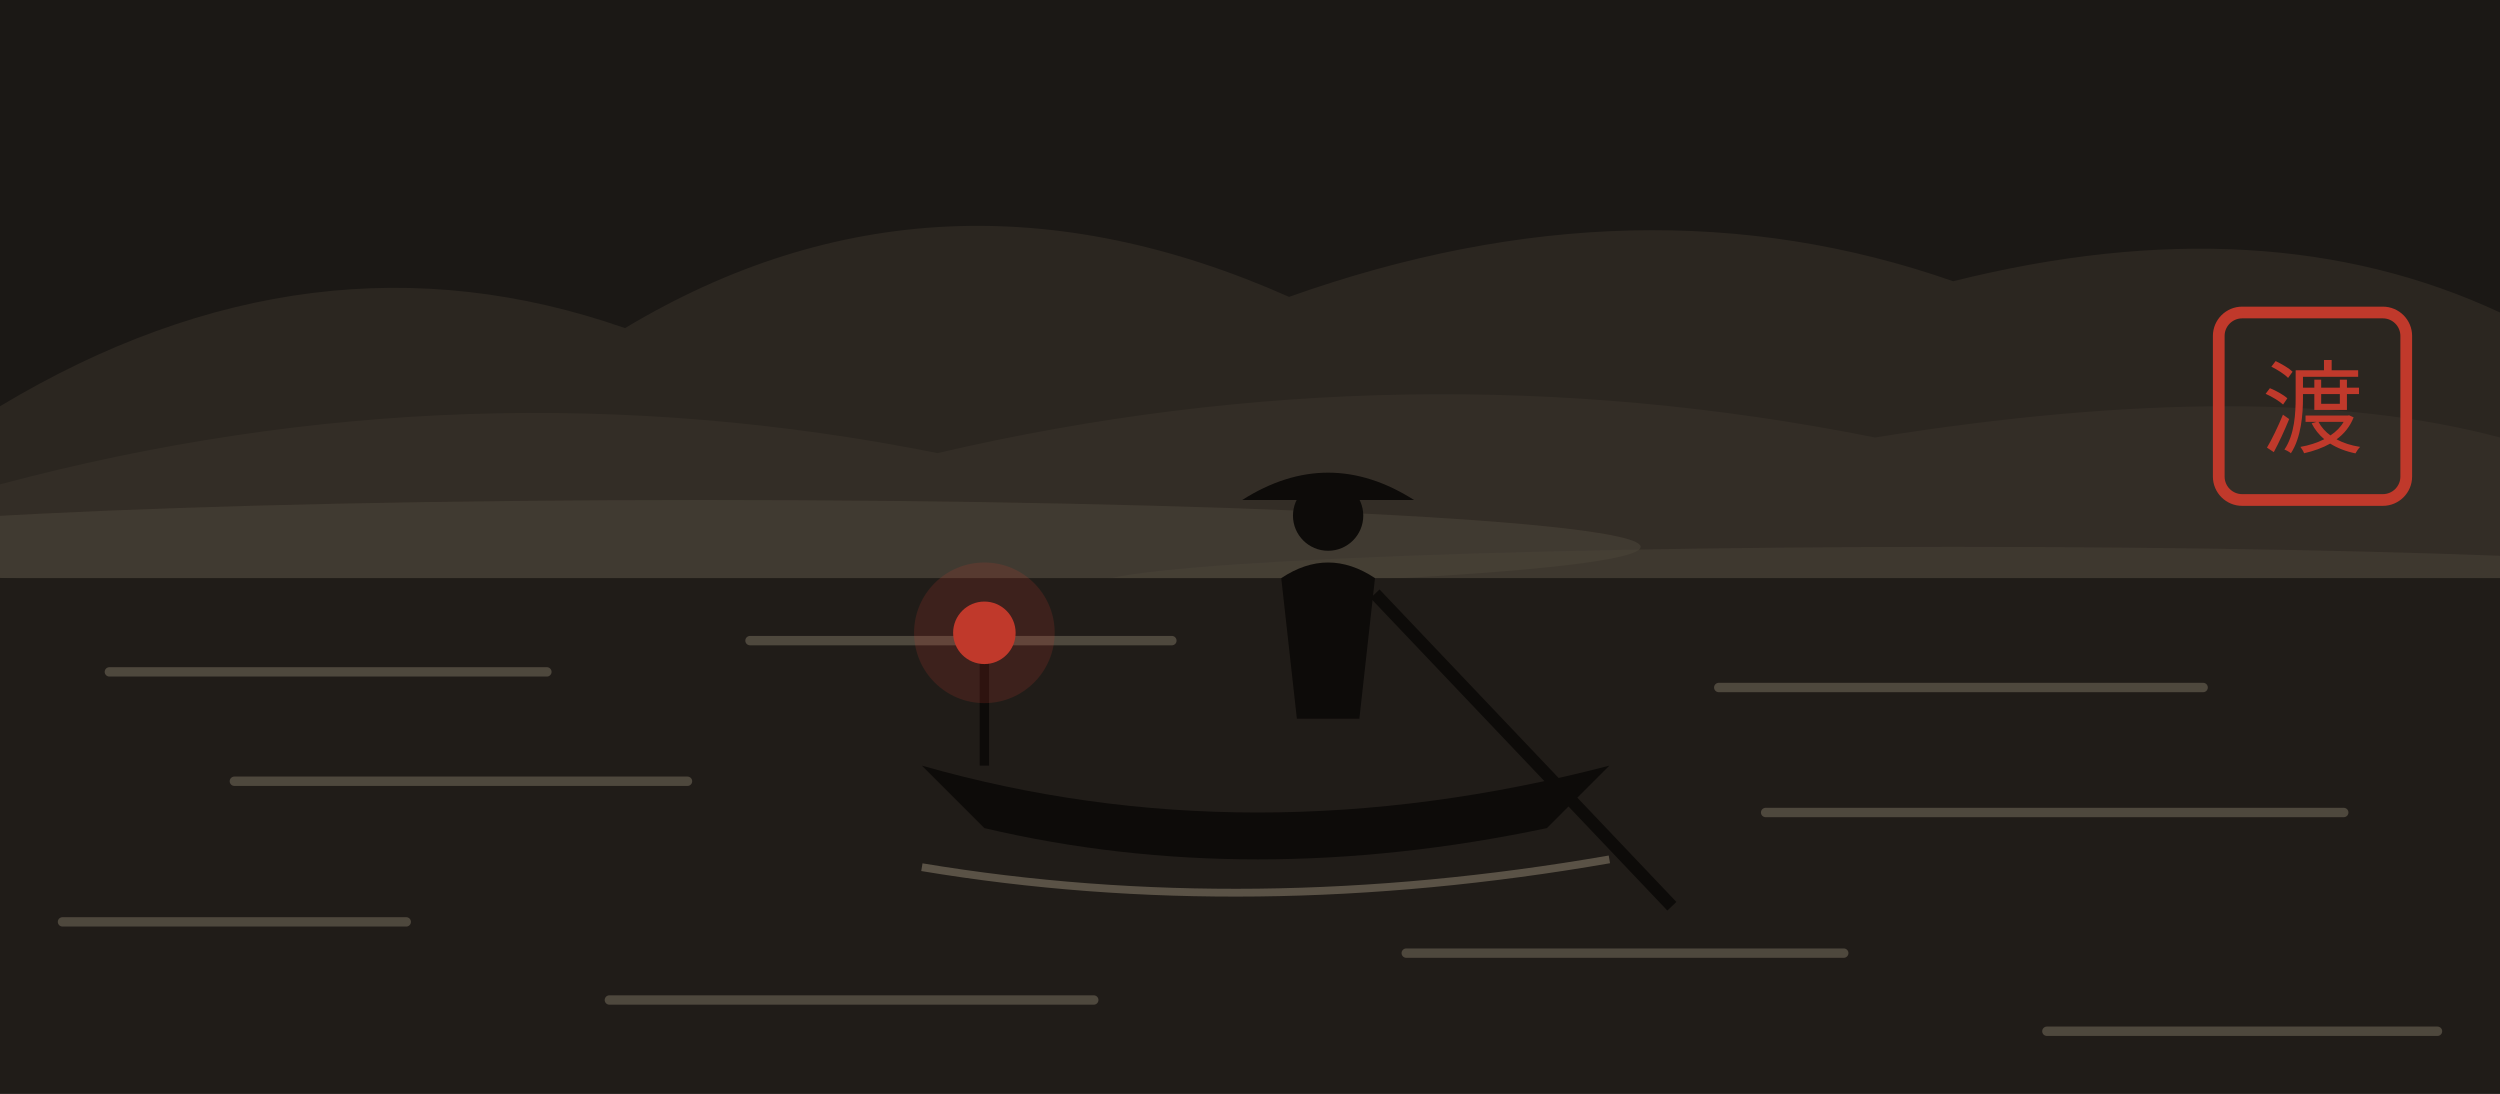
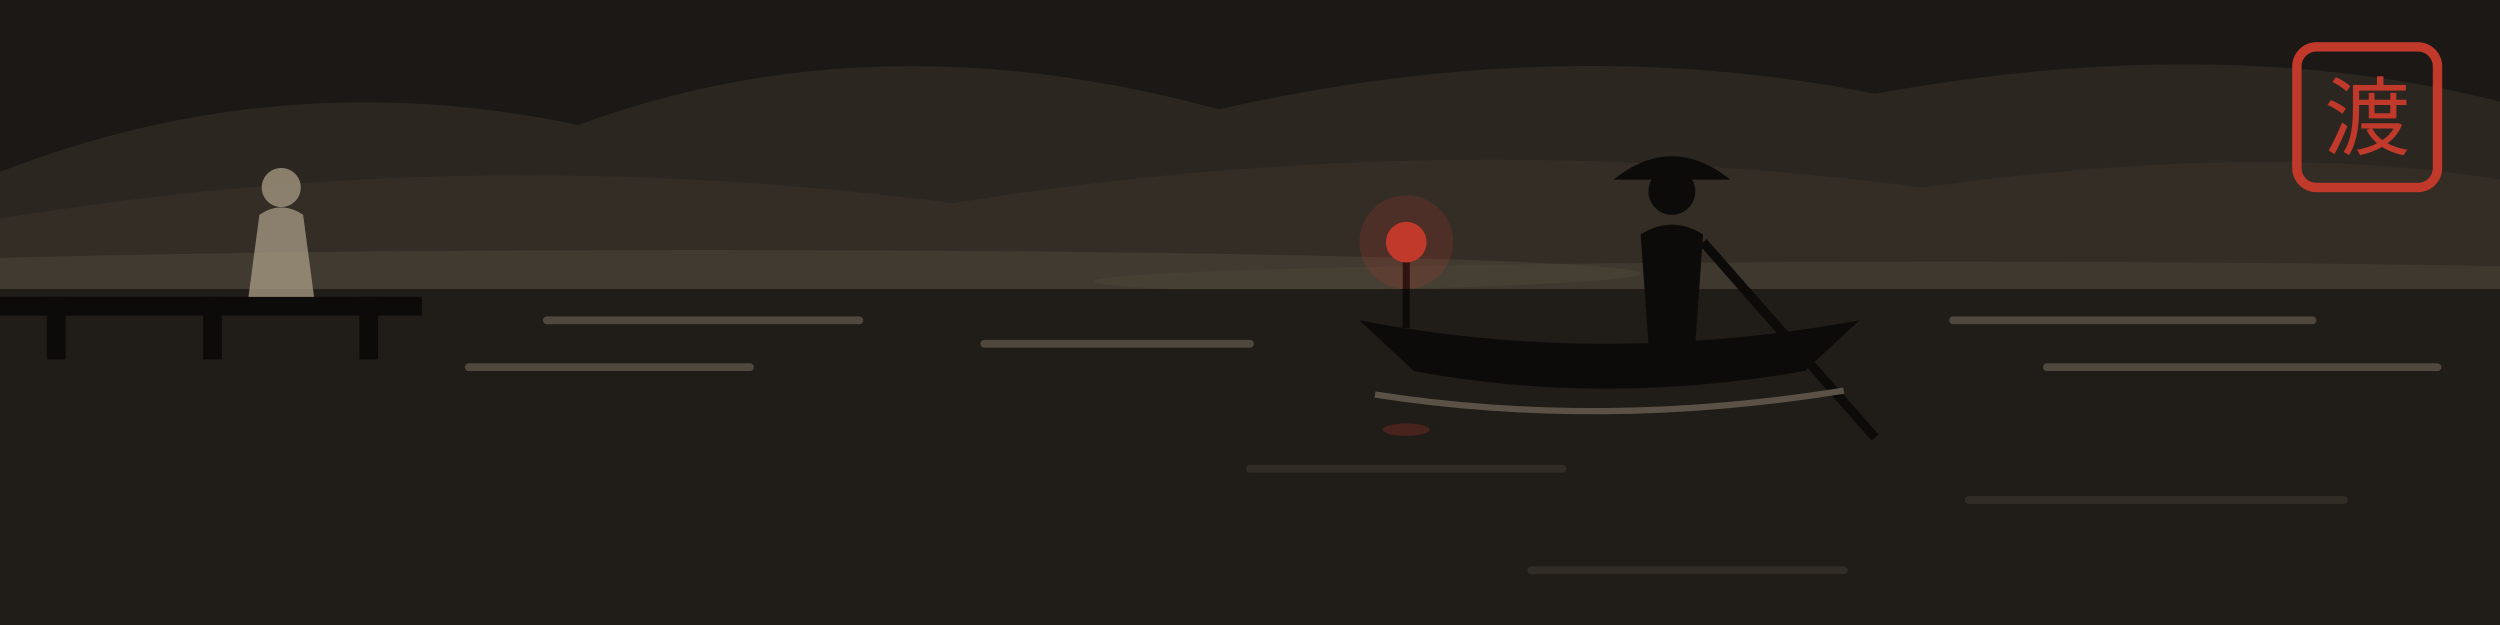
- <svg xmlns="http://www.w3.org/2000/svg" viewBox="0 0 320 140">
-   <rect width="320" height="140" fill="#1b1815" />
-   <path d="M0 52 Q40 28 80 42 Q120 18 165 38 Q210 22 250 36 Q290 26 320 40 L320 70 L0 70 Z" fill="#2b2620" />
-   <path d="M0 62 Q60 46 120 58 Q180 44 240 56 Q290 48 320 56 L320 74 L0 74 Z" fill="#332d26" />
-   <ellipse cx="90" cy="70" rx="120" ry="6" fill="#4a4338" opacity="0.6" />
-   <ellipse cx="250" cy="75" rx="110" ry="5" fill="#4a4338" opacity="0.5" />
-   <rect y="74" width="320" height="66" fill="#201c18" />
-   <g stroke="#5a5246" stroke-width="1.2" stroke-linecap="round" opacity="0.8">
-     <path d="M14 86 H70" />
-     <path d="M96 82 H150" />
-     <path d="M220 88 H282" />
-     <path d="M30 100 H88" />
-     <path d="M226 104 H300" />
-     <path d="M8 118 H52" />
-     <path d="M78 128 H140" />
-     <path d="M180 122 H236" />
-     <path d="M262 132 H312" />
+ <svg xmlns="http://www.w3.org/2000/svg" viewBox="0 0 320 80">
+   <rect width="320" height="80" fill="#1b1815" />
+   <path d="M0 22 Q36 8 74 16 Q112 2 156 14 Q200 4 240 12 Q284 4 320 13 L320 40 L0 40 Z" fill="#2b2620" />
+   <path d="M0 28 Q60 18 122 26 Q184 16 246 24 Q290 18 320 23 L320 40 L0 40 Z" fill="#332d26" />
+   <ellipse cx="90" cy="35" rx="120" ry="3" fill="#4a4338" opacity="0.6" />
+   <ellipse cx="250" cy="36" rx="110" ry="2.5" fill="#4a4338" opacity="0.5" />
+   <rect y="37" width="320" height="43" fill="#201c18" />
+   <g stroke="#5a5246" stroke-width="1" stroke-linecap="round" opacity="0.8">
+     <path d="M70 41 H110" />
+     <path d="M126 44 H160" />
+     <path d="M250 41 H296" />
+     <path d="M60 47 H96" />
+     <path d="M262 47 H312" />
  </g>
-   <path d="M118 98 Q160 110 206 98 L198 106 Q160 114 126 106 Z" fill="#0d0b09" />
-   <path d="M164 74 Q170 70 176 74 L174 92 L166 92 Z" fill="#0d0b09" />
-   <circle cx="170" cy="66" r="4.5" fill="#0d0b09" />
-   <path d="M159 64 Q170 57 181 64 Z" fill="#0d0b09" />
-   <path d="M176 76 L214 116" stroke="#0d0b09" stroke-width="1.6" />
-   <path d="M126 98 L126 84" stroke="#0d0b09" stroke-width="1.2" />
-   <circle cx="126" cy="81" r="9" fill="#c0392b" opacity="0.18" />
-   <circle cx="126" cy="81" r="4" fill="#c0392b" />
-   <path d="M118 111 Q160 118 206 110" stroke="#5a5246" stroke-width="1" fill="none" />
-   <rect x="284" y="40" width="24" height="24" rx="3" fill="none" stroke="#c0392b" stroke-width="1.5" />
-   <text x="296" y="57" text-anchor="middle" font-size="13" fill="#c0392b" font-family="serif">渡</text>
+   <g stroke="#5a5246" stroke-width="1" stroke-linecap="round" opacity="0.3">
+     <path d="M160 60 H200" />
+     <path d="M252 64 H300" />
+     <path d="M196 73 H236" />
+   </g>
+   <rect y="38" width="54" height="2.4" fill="#0d0b09" />
+   <rect x="6" y="38" width="2.4" height="8" fill="#0d0b09" />
+   <rect x="26" y="38" width="2.4" height="8" fill="#0d0b09" />
+   <rect x="46" y="38" width="2.4" height="8" fill="#0d0b09" />
+   <circle cx="36" cy="24" r="2.5" fill="#a89c84" opacity="0.75" />
+   <path d="M33.2 27.5 Q36 25.6 38.8 27.5 L40.2 38 L31.8 38 Z" fill="#a89c84" opacity="0.75" />
+   <path d="M174 41 Q205 47 238 41 L231 47.5 Q205 52 181 47.5 Z" fill="#0d0b09" />
+   <path d="M210 30 Q214 27.5 218 30 L217 44 L211 44 Z" fill="#0d0b09" />
+   <circle cx="214" cy="24.5" r="3" fill="#0d0b09" />
+   <path d="M206.5 23 Q214 17 221.5 23 Z" fill="#0d0b09" />
+   <path d="M218 31 L240 56" stroke="#0d0b09" stroke-width="1.2" />
+   <path d="M180 42 V33" stroke="#0d0b09" stroke-width="0.9" />
+   <circle cx="180" cy="31" r="6" fill="#c0392b" opacity="0.18" />
+   <circle cx="180" cy="31" r="2.6" fill="#c0392b" />
+   <path d="M176 50.5 Q205 55 236 50" stroke="#5a5246" stroke-width="0.8" fill="none" />
+   <ellipse cx="180" cy="55" rx="3" ry="0.8" fill="#c0392b" opacity="0.25" />
+   <rect x="294" y="6" width="18" height="18" rx="2.5" fill="none" stroke="#c0392b" stroke-width="1.2" />
+   <text x="303" y="19" text-anchor="middle" font-size="11" fill="#c0392b" font-family="serif">渡</text>
</svg>
